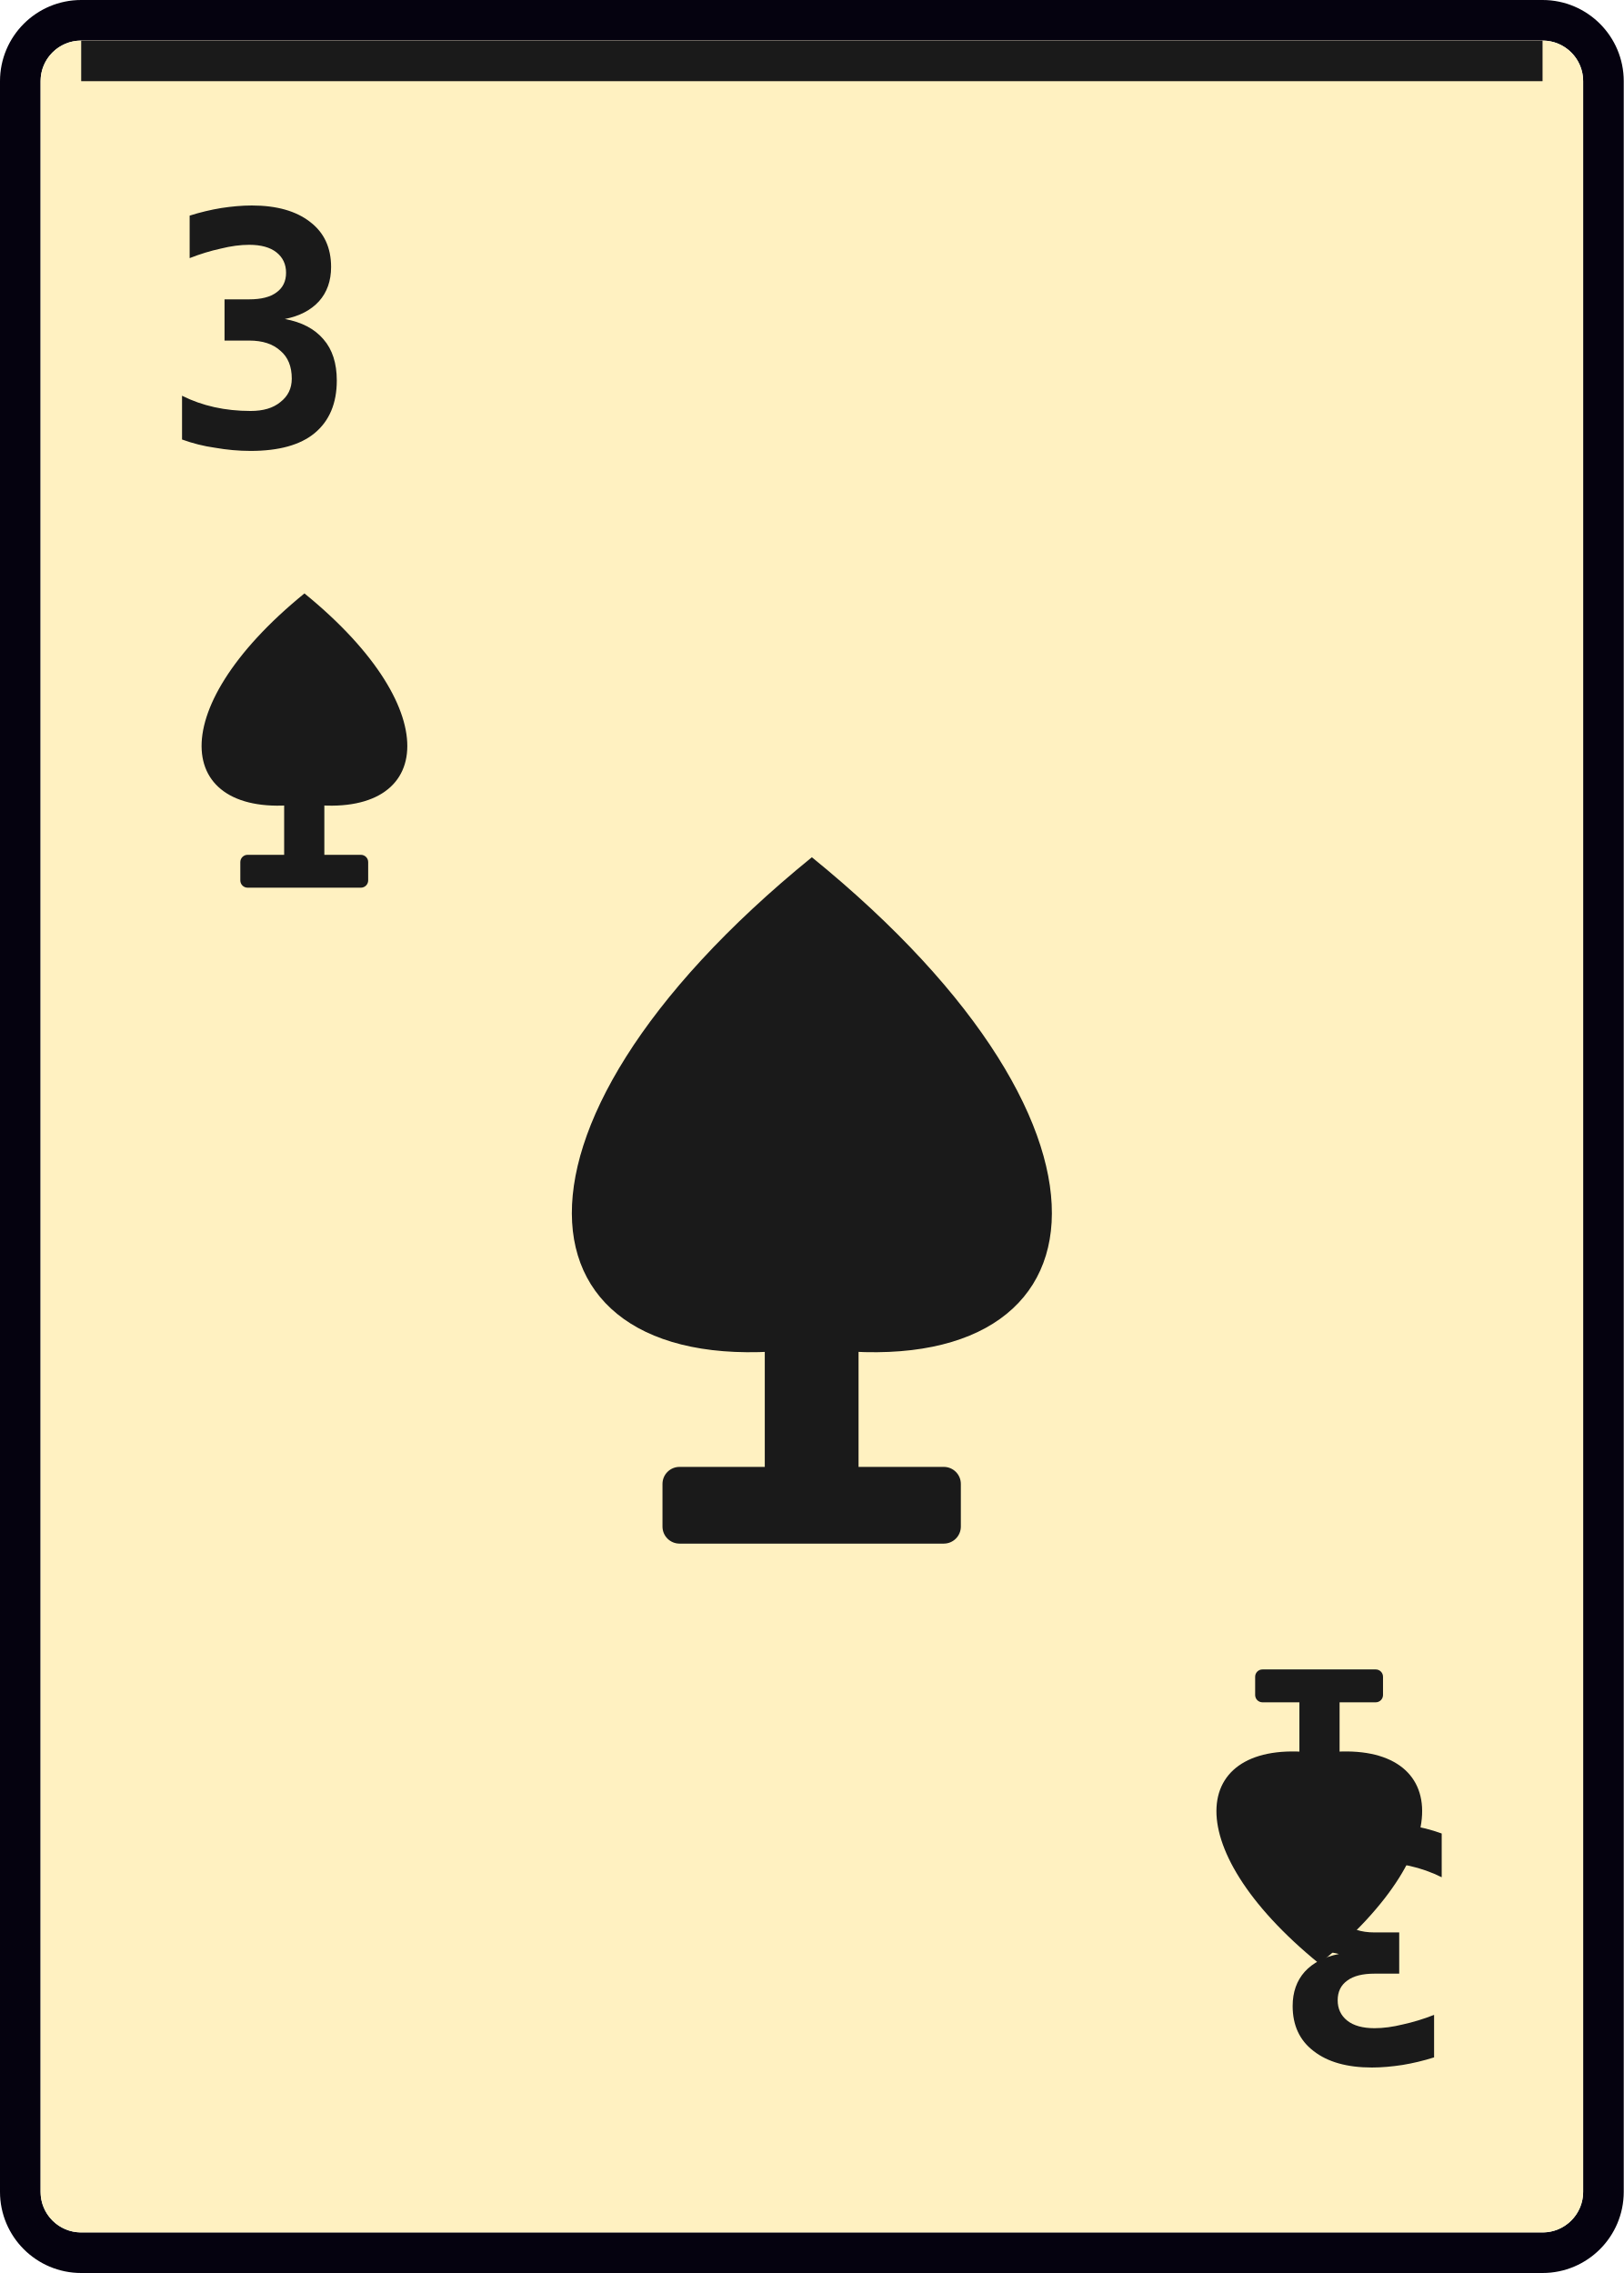
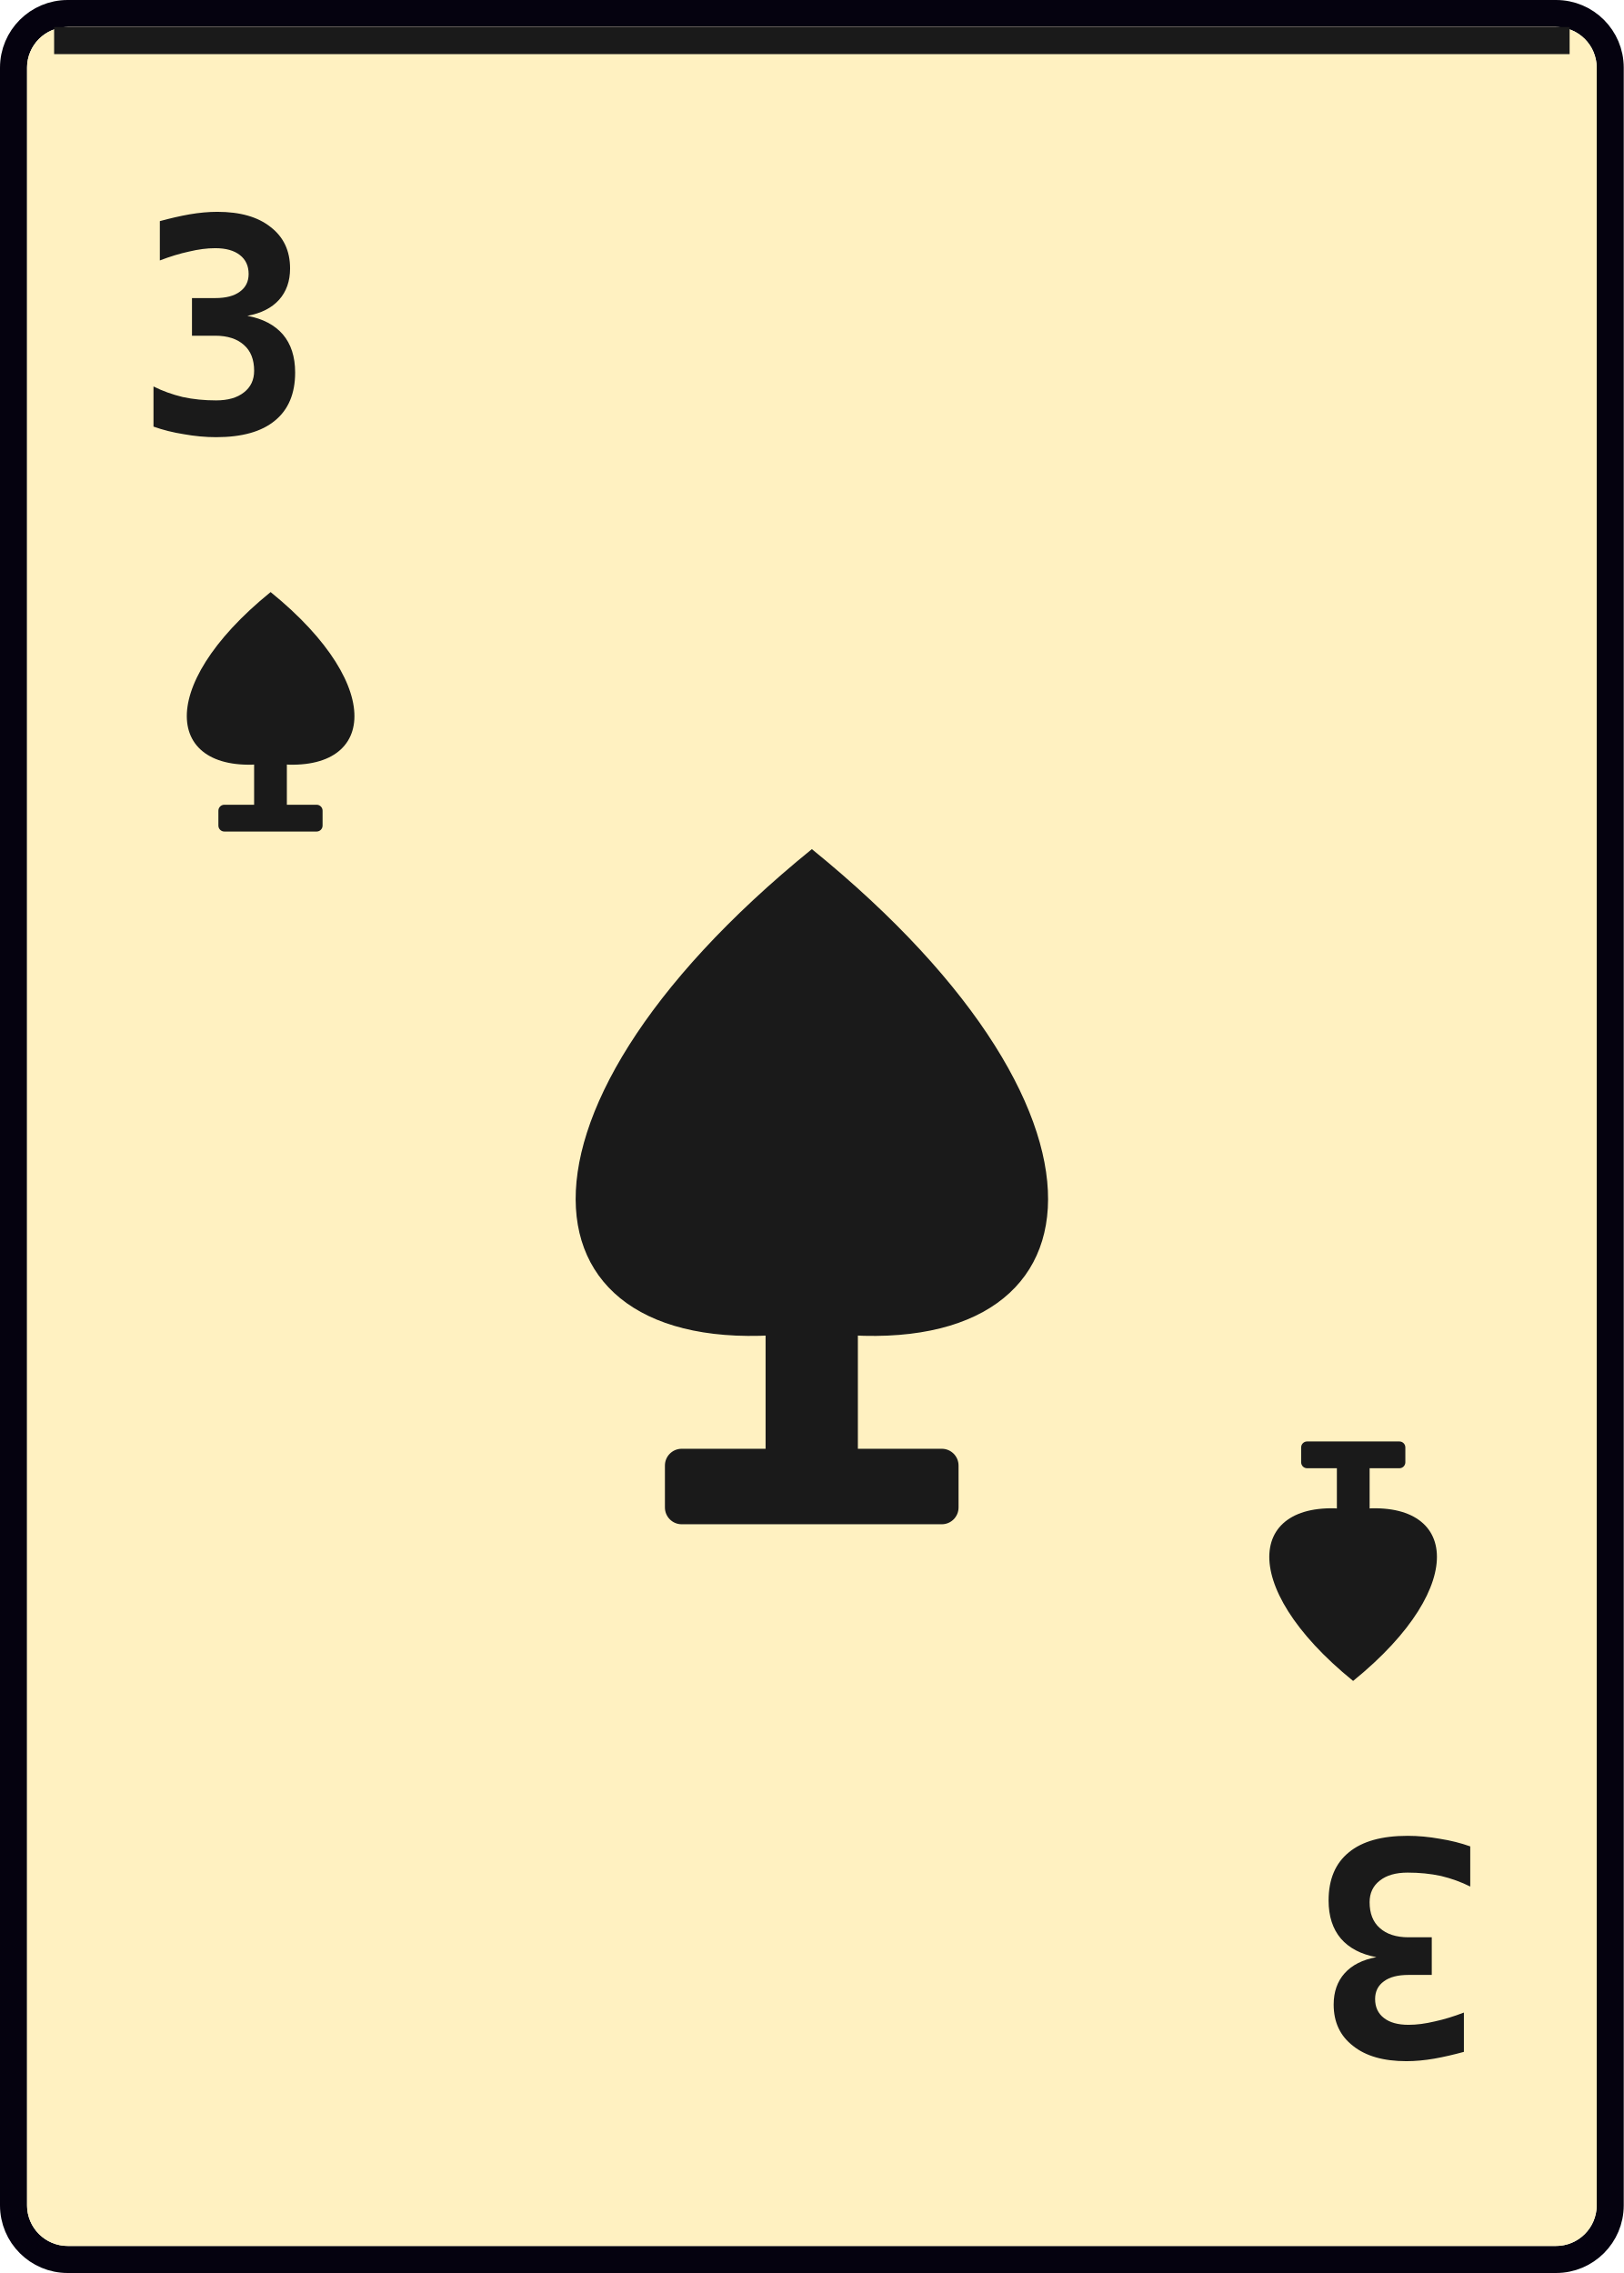
- <svg xmlns="http://www.w3.org/2000/svg" viewBox="0 0 40 56" width="40" height="56" shape-rendering="geometricPrecision">
+ <svg xmlns="http://www.w3.org/2000/svg" viewBox="0 0 60 84" width="60" height="84" shape-rendering="geometricPrecision">
  <g id="edge">
-     <rect x="0.5" y="0.5" width="39" height="55" rx="1.5" ry="1.5" fill="none" stroke="#05020F" stroke-width="1" />
+     <rect x="0.5" y="0.5" width="59" height="83" rx="2" ry="2" fill="none" stroke="#05020F" stroke-width="1" />
  </g>
  <g id="face">
-     <rect x="1" y="1" width="38" height="54" rx="1" ry="1" fill="#FFF1C1" />
-     <line x1="2" y1="1.5" x2="38" y2="1.5" stroke="#1A1A1A" stroke-width="1" />
+     <rect x="1" y="1" width="58" height="82" rx="1.5" ry="1.5" fill="#FFF1C1" />
+     <line x1="2" y1="1.5" x2="58" y2="1.5" stroke="#1A1A1A" stroke-width="1" />
  </g>
  <g id="rank">
-     <text x="4" y="11" fill="#1A1A1A" font-size="8" font-family="ui-monospace, SFMono-Regular, Menlo, Consolas, monospace" font-weight="700">3</text>
-     <g transform="translate(36,52) rotate(180)">
-       <text x="0" y="7" fill="#1A1A1A" font-size="8" font-family="ui-monospace, SFMono-Regular, Menlo, Consolas, monospace" font-weight="700">3</text>
+     <text x="5" y="16" fill="#1A1A1A" font-size="11" font-family="ui-monospace, SFMono-Regular, Menlo, Consolas, monospace" font-weight="700" letter-spacing="-0.6">3</text>
+     <g transform="translate(55,79) rotate(180)">
+       <text x="0" y="11" fill="#1A1A1A" font-size="11" font-family="ui-monospace, SFMono-Regular, Menlo, Consolas, monospace" font-weight="700" letter-spacing="-0.6">3</text>
    </g>
  </g>
  <g id="suit">
-     <path d="M 7.5,14.62 C 11.1,17.55 10.65,20.25 7.5,19.8 C 4.35,20.25 3.9,17.55 7.5,14.62 Z" fill="#1A1A1A" />
-     <rect x="7" y="19.12" width="0.99" height="2.48" fill="#1A1A1A" />
-     <rect x="5.92" y="21.06" width="3.15" height="0.81" rx="0.18" fill="#1A1A1A" />
-     <path d="M 20,21.12 C 28.4,27.95 27.35,34.25 20,33.2 C 12.65,34.25 11.6,27.95 20,21.12 Z" fill="#1A1A1A" />
-     <rect x="18.84" y="31.62" width="2.31" height="5.78" fill="#1A1A1A" />
-     <rect x="16.32" y="36.14" width="7.35" height="1.89" rx="0.42" fill="#1A1A1A" />
-     <g transform="translate(36,52) rotate(180)">
-       <path d="M 3.5,3.62 C 7.1,6.55 6.65,9.25 3.5,8.8 C 0.35,9.25 -0.1,6.55 3.5,3.62 Z" fill="#1A1A1A" />
-       <rect x="3" y="8.12" width="0.99" height="2.48" fill="#1A1A1A" />
-       <rect x="1.93" y="10.06" width="3.15" height="0.81" rx="0.18" fill="#1A1A1A" />
+     <path d="M 10,21.88 C 14.4,25.45 13.85,28.75 10,28.2 C 6.15,28.75 5.6,25.45 10,21.88 Z" fill="#1A1A1A" />
+     <rect x="9.39" y="27.38" width="1.21" height="3.03" fill="#1A1A1A" />
+     <rect x="8.07" y="29.74" width="3.85" height="0.99" rx="0.22" fill="#1A1A1A" />
+     <path d="M 30,31.38 C 42.4,41.45 40.85,50.75 30,49.2 C 19.15,50.75 17.6,41.45 30,31.38 Z" fill="#1A1A1A" />
+     <rect x="28.29" y="46.88" width="3.41" height="8.53" fill="#1A1A1A" />
+     <rect x="24.57" y="53.54" width="10.85" height="2.79" rx="0.62" fill="#1A1A1A" />
+     <g transform="translate(55,79) rotate(180)">
+       <path d="M 5,16.88 C 9.4,20.45 8.85,23.75 5,23.2 C 1.15,23.75 0.6,20.45 5,16.88 Z" fill="#1A1A1A" />
+       <rect x="4.39" y="22.38" width="1.21" height="3.03" fill="#1A1A1A" />
+       <rect x="3.07" y="24.74" width="3.85" height="0.99" rx="0.22" fill="#1A1A1A" />
    </g>
  </g>
</svg>
